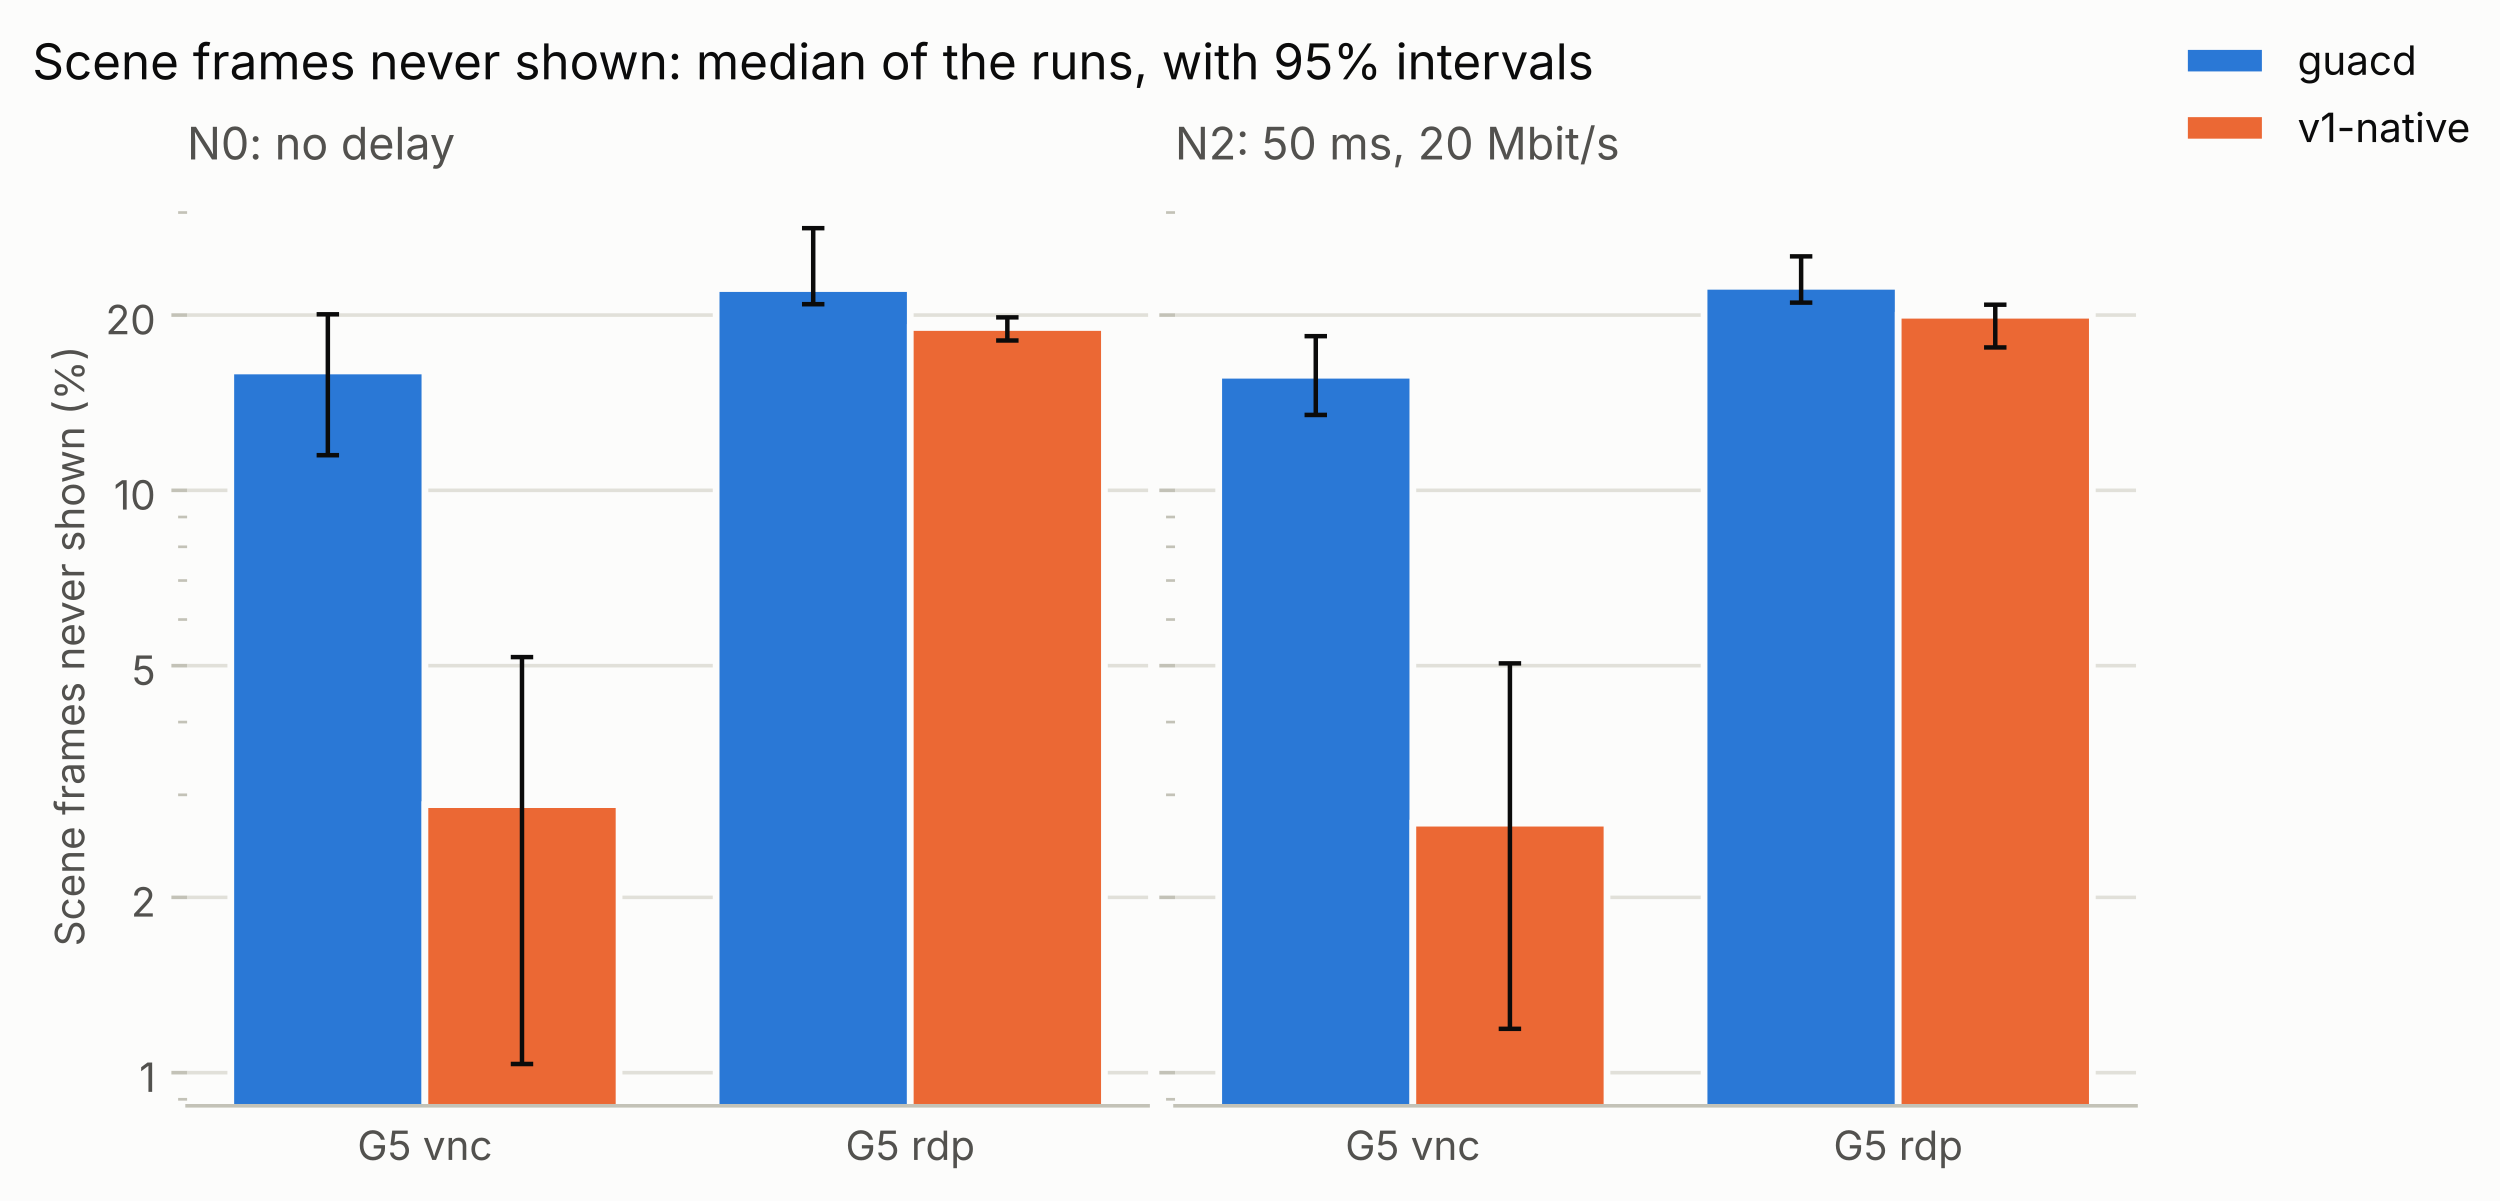
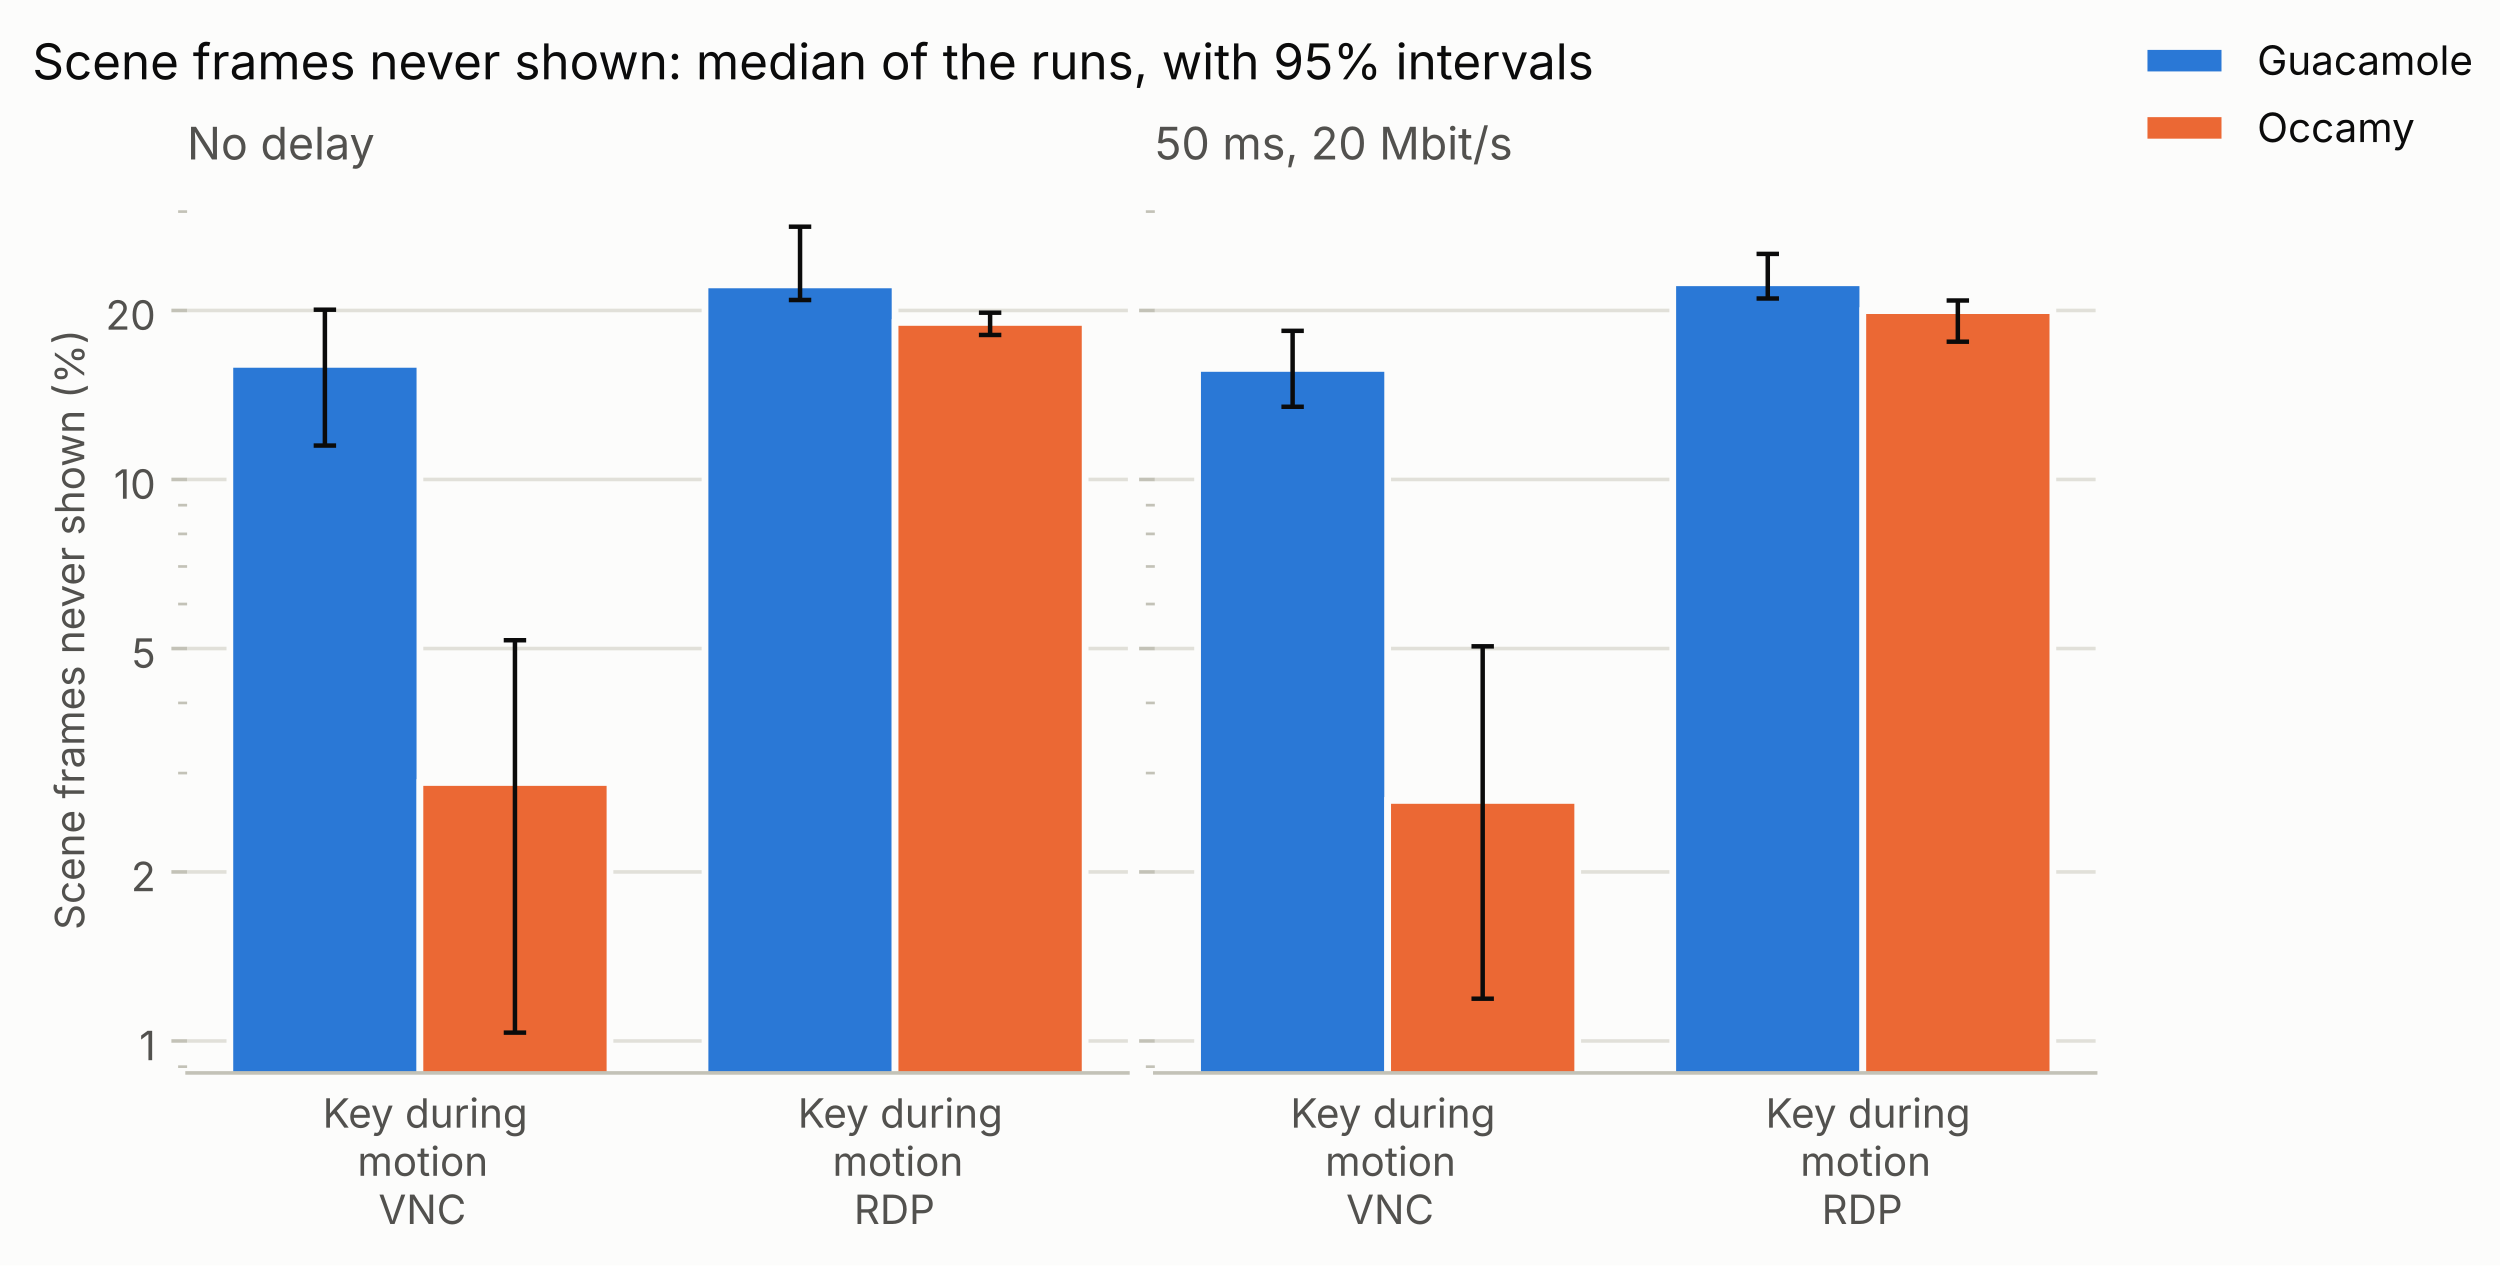
- <svg xmlns="http://www.w3.org/2000/svg" xmlns:xlink="http://www.w3.org/1999/xlink" width="557.1pt" height="267.6pt" viewBox="0 0 557.1 267.6" version="1.1">
+ <svg xmlns="http://www.w3.org/2000/svg" xmlns:xlink="http://www.w3.org/1999/xlink" width="557.1pt" height="282pt" viewBox="0 0 557.1 282" version="1.1">
  <defs>
    <style type="text/css">*{stroke-linejoin: round; stroke-linecap: butt}</style>
  </defs>
  <g id="figure_1">
    <g id="patch_1">
-       <path d="M 0 267.6  L 557.1 267.6  L 557.1 0  L 0 0  z " style="fill: #fcfcfb" />
+       <path d="M 0 282  L 557.1 282  L 557.1 0  L 0 0  z " style="fill: #fcfcfb" />
    </g>
    <g id="axes_1">
      <g id="patch_2">
-         <path d="M 41.692 246.415  L 255.841 246.415  L 255.841 41.535  L 41.692 41.535  z " style="fill: #fcfcfb" />
+         <path d="M 41.692 239.089  L 251.341 239.089  L 251.341 41.535  L 41.692 41.535  z " style="fill: #fcfcfb" />
      </g>
      <g id="matplotlib.axis_1">
        <g id="xtick_1">
          <g id="line2d_1" />
          <g id="text_1">
-             <text style="font-size: 9px; font-family: 'Inter', 'Helvetica Neue', 'Arial', 'DejaVu Sans', sans-serif; text-anchor: middle; fill: #52514e" x="94.689" y="258.483" transform="rotate(-0 94.68864 258.4825)">G5 vnc</text>
+             <text style="font-size: 9px; font-family: 'Inter', 'Helvetica Neue', 'Arial', 'DejaVu Sans', sans-serif; fill: #52514e" transform="translate(71.90311 251.2825)">Key during</text>
+             <text style="font-size: 9px; font-family: 'Inter', 'Helvetica Neue', 'Arial', 'DejaVu Sans', sans-serif; fill: #52514e" transform="translate(79.65154 262.0195)">motion</text>
+             <text style="font-size: 9px; font-family: 'Inter', 'Helvetica Neue', 'Arial', 'DejaVu Sans', sans-serif; fill: #52514e" transform="translate(84.32732 272.7565)">VNC</text>
          </g>
        </g>
        <g id="xtick_2">
          <g id="line2d_2" />
          <g id="text_2">
-             <text style="font-size: 9px; font-family: 'Inter', 'Helvetica Neue', 'Arial', 'DejaVu Sans', sans-serif; text-anchor: middle; fill: #52514e" x="202.845" y="258.483" transform="rotate(-0 202.8448 258.4825)">G5 rdp</text>
+             <text style="font-size: 9px; font-family: 'Inter', 'Helvetica Neue', 'Arial', 'DejaVu Sans', sans-serif; fill: #52514e" transform="translate(177.7862 251.2825)">Key during</text>
+             <text style="font-size: 9px; font-family: 'Inter', 'Helvetica Neue', 'Arial', 'DejaVu Sans', sans-serif; fill: #52514e" transform="translate(185.5346 262.0195)">motion</text>
+             <text style="font-size: 9px; font-family: 'Inter', 'Helvetica Neue', 'Arial', 'DejaVu Sans', sans-serif; fill: #52514e" transform="translate(190.2913 272.7565)">RDP</text>
          </g>
        </g>
      </g>
      <g id="matplotlib.axis_2">
        <g id="ytick_1">
          <g id="line2d_3">
-             <path d="M 41.692 239.031  L 255.841 239.031  " clip-path="url(#p69023e22ef)" style="fill: none; stroke: #e1e0d9; stroke-width: 0.8; stroke-linecap: square" />
+             <path d="M 41.692 231.969  L 251.341 231.969  " clip-path="url(#pd0ae219b93)" style="fill: none; stroke: #e1e0d9; stroke-width: 0.8; stroke-linecap: square" />
          </g>
          <g id="line2d_4">
            <defs>
              <path id="m2011673c38" d="M 0 0  L -3.5 0  " style="stroke: #c3c2b7; stroke-width: 0.8" />
            </defs>
            <g>
-               <use xlink:href="#m2011673c38" x="41.692" y="239.031" style="fill: #c3c2b7; stroke: #c3c2b7; stroke-width: 0.8" />
+               <use xlink:href="#m2011673c38" x="41.692" y="231.969" style="fill: #c3c2b7; stroke: #c3c2b7; stroke-width: 0.8" />
            </g>
          </g>
          <g id="text_3">
-             <text style="font-size: 9px; font-family: 'Inter', 'Helvetica Neue', 'Arial', 'DejaVu Sans', sans-serif; text-anchor: end; fill: #52514e" x="34.692" y="243.315" transform="rotate(-0 34.69212 243.3152)">1</text>
+             <text style="font-size: 9px; font-family: 'Inter', 'Helvetica Neue', 'Arial', 'DejaVu Sans', sans-serif; text-anchor: end; fill: #52514e" x="34.692" y="236.253" transform="rotate(-0 34.69212 236.2532)">1</text>
          </g>
        </g>
        <g id="ytick_2">
          <g id="line2d_5">
-             <path d="M 41.692 199.969  L 255.841 199.969  " clip-path="url(#p69023e22ef)" style="fill: none; stroke: #e1e0d9; stroke-width: 0.8; stroke-linecap: square" />
+             <path d="M 41.692 194.304  L 251.341 194.304  " clip-path="url(#pd0ae219b93)" style="fill: none; stroke: #e1e0d9; stroke-width: 0.8; stroke-linecap: square" />
          </g>
          <g id="line2d_6">
            <g>
-               <use xlink:href="#m2011673c38" x="41.692" y="199.969" style="fill: #c3c2b7; stroke: #c3c2b7; stroke-width: 0.8" />
+               <use xlink:href="#m2011673c38" x="41.692" y="194.304" style="fill: #c3c2b7; stroke: #c3c2b7; stroke-width: 0.8" />
            </g>
          </g>
          <g id="text_4">
-             <text style="font-size: 9px; font-family: 'Inter', 'Helvetica Neue', 'Arial', 'DejaVu Sans', sans-serif; text-anchor: end; fill: #52514e" x="34.692" y="204.253" transform="rotate(-0 34.69212 204.2533)">2</text>
+             <text style="font-size: 9px; font-family: 'Inter', 'Helvetica Neue', 'Arial', 'DejaVu Sans', sans-serif; text-anchor: end; fill: #52514e" x="34.692" y="198.588" transform="rotate(-0 34.69212 198.588)">2</text>
          </g>
        </g>
        <g id="ytick_3">
          <g id="line2d_7">
-             <path d="M 41.692 148.332  L 255.841 148.332  " clip-path="url(#p69023e22ef)" style="fill: none; stroke: #e1e0d9; stroke-width: 0.8; stroke-linecap: square" />
+             <path d="M 41.692 144.513  L 251.341 144.513  " clip-path="url(#pd0ae219b93)" style="fill: none; stroke: #e1e0d9; stroke-width: 0.8; stroke-linecap: square" />
          </g>
          <g id="line2d_8">
            <g>
-               <use xlink:href="#m2011673c38" x="41.692" y="148.332" style="fill: #c3c2b7; stroke: #c3c2b7; stroke-width: 0.8" />
+               <use xlink:href="#m2011673c38" x="41.692" y="144.513" style="fill: #c3c2b7; stroke: #c3c2b7; stroke-width: 0.8" />
            </g>
          </g>
          <g id="text_5">
-             <text style="font-size: 9px; font-family: 'Inter', 'Helvetica Neue', 'Arial', 'DejaVu Sans', sans-serif; text-anchor: end; fill: #52514e" x="34.692" y="152.616" transform="rotate(-0 34.69212 152.6162)">5</text>
+             <text style="font-size: 9px; font-family: 'Inter', 'Helvetica Neue', 'Arial', 'DejaVu Sans', sans-serif; text-anchor: end; fill: #52514e" x="34.692" y="148.797" transform="rotate(-0 34.69212 148.7974)">5</text>
          </g>
        </g>
        <g id="ytick_4">
          <g id="line2d_9">
-             <path d="M 41.692 109.27  L 255.841 109.27  " clip-path="url(#p69023e22ef)" style="fill: none; stroke: #e1e0d9; stroke-width: 0.8; stroke-linecap: square" />
+             <path d="M 41.692 106.848  L 251.341 106.848  " clip-path="url(#pd0ae219b93)" style="fill: none; stroke: #e1e0d9; stroke-width: 0.8; stroke-linecap: square" />
          </g>
          <g id="line2d_10">
            <g>
-               <use xlink:href="#m2011673c38" x="41.692" y="109.27" style="fill: #c3c2b7; stroke: #c3c2b7; stroke-width: 0.8" />
+               <use xlink:href="#m2011673c38" x="41.692" y="106.848" style="fill: #c3c2b7; stroke: #c3c2b7; stroke-width: 0.8" />
            </g>
          </g>
          <g id="text_6">
-             <text style="font-size: 9px; font-family: 'Inter', 'Helvetica Neue', 'Arial', 'DejaVu Sans', sans-serif; text-anchor: end; fill: #52514e" x="34.692" y="113.554" transform="rotate(-0 34.69212 113.5542)">10</text>
+             <text style="font-size: 9px; font-family: 'Inter', 'Helvetica Neue', 'Arial', 'DejaVu Sans', sans-serif; text-anchor: end; fill: #52514e" x="34.692" y="111.132" transform="rotate(-0 34.69212 111.1322)">10</text>
          </g>
        </g>
        <g id="ytick_5">
          <g id="line2d_11">
-             <path d="M 41.692 70.208  L 255.841 70.208  " clip-path="url(#p69023e22ef)" style="fill: none; stroke: #e1e0d9; stroke-width: 0.8; stroke-linecap: square" />
+             <path d="M 41.692 69.183  L 251.341 69.183  " clip-path="url(#pd0ae219b93)" style="fill: none; stroke: #e1e0d9; stroke-width: 0.8; stroke-linecap: square" />
          </g>
          <g id="line2d_12">
            <g>
-               <use xlink:href="#m2011673c38" x="41.692" y="70.208" style="fill: #c3c2b7; stroke: #c3c2b7; stroke-width: 0.8" />
+               <use xlink:href="#m2011673c38" x="41.692" y="69.183" style="fill: #c3c2b7; stroke: #c3c2b7; stroke-width: 0.8" />
            </g>
          </g>
          <g id="text_7">
-             <text style="font-size: 9px; font-family: 'Inter', 'Helvetica Neue', 'Arial', 'DejaVu Sans', sans-serif; text-anchor: end; fill: #52514e" x="34.692" y="74.492" transform="rotate(-0 34.69212 74.49231)">20</text>
+             <text style="font-size: 9px; font-family: 'Inter', 'Helvetica Neue', 'Arial', 'DejaVu Sans', sans-serif; text-anchor: end; fill: #52514e" x="34.692" y="73.467" transform="rotate(-0 34.69212 73.46704)">20</text>
          </g>
        </g>
        <g id="ytick_6">
          <g id="line2d_13">
            <defs>
              <path id="m60758c2156" d="M 0 0  L -2 0  " style="stroke: #c3c2b7; stroke-width: 0.6" />
            </defs>
            <g>
-               <use xlink:href="#m60758c2156" x="41.692" y="244.969" style="fill: #c3c2b7; stroke: #c3c2b7; stroke-width: 0.6" />
+               <use xlink:href="#m60758c2156" x="41.692" y="237.694" style="fill: #c3c2b7; stroke: #c3c2b7; stroke-width: 0.6" />
            </g>
          </g>
        </g>
        <g id="ytick_7">
          <g id="line2d_14">
            <g>
-               <use xlink:href="#m60758c2156" x="41.692" y="177.119" style="fill: #c3c2b7; stroke: #c3c2b7; stroke-width: 0.6" />
+               <use xlink:href="#m60758c2156" x="41.692" y="172.271" style="fill: #c3c2b7; stroke: #c3c2b7; stroke-width: 0.6" />
            </g>
          </g>
        </g>
        <g id="ytick_8">
          <g id="line2d_15">
            <g>
-               <use xlink:href="#m60758c2156" x="41.692" y="160.907" style="fill: #c3c2b7; stroke: #c3c2b7; stroke-width: 0.6" />
+               <use xlink:href="#m60758c2156" x="41.692" y="156.639" style="fill: #c3c2b7; stroke: #c3c2b7; stroke-width: 0.6" />
            </g>
          </g>
        </g>
        <g id="ytick_9">
          <g id="line2d_16">
            <g>
-               <use xlink:href="#m60758c2156" x="41.692" y="138.058" style="fill: #c3c2b7; stroke: #c3c2b7; stroke-width: 0.6" />
+               <use xlink:href="#m60758c2156" x="41.692" y="134.606" style="fill: #c3c2b7; stroke: #c3c2b7; stroke-width: 0.6" />
            </g>
          </g>
        </g>
        <g id="ytick_10">
          <g id="line2d_17">
            <g>
-               <use xlink:href="#m60758c2156" x="41.692" y="129.37" style="fill: #c3c2b7; stroke: #c3c2b7; stroke-width: 0.6" />
+               <use xlink:href="#m60758c2156" x="41.692" y="126.23" style="fill: #c3c2b7; stroke: #c3c2b7; stroke-width: 0.6" />
            </g>
          </g>
        </g>
        <g id="ytick_11">
          <g id="line2d_18">
            <g>
-               <use xlink:href="#m60758c2156" x="41.692" y="121.845" style="fill: #c3c2b7; stroke: #c3c2b7; stroke-width: 0.6" />
+               <use xlink:href="#m60758c2156" x="41.692" y="118.974" style="fill: #c3c2b7; stroke: #c3c2b7; stroke-width: 0.6" />
            </g>
          </g>
        </g>
        <g id="ytick_12">
          <g id="line2d_19">
            <g>
-               <use xlink:href="#m60758c2156" x="41.692" y="115.208" style="fill: #c3c2b7; stroke: #c3c2b7; stroke-width: 0.6" />
+               <use xlink:href="#m60758c2156" x="41.692" y="112.573" style="fill: #c3c2b7; stroke: #c3c2b7; stroke-width: 0.6" />
            </g>
          </g>
        </g>
        <g id="ytick_13">
          <g id="line2d_20">
            <g>
-               <use xlink:href="#m60758c2156" x="41.692" y="47.359" style="fill: #c3c2b7; stroke: #c3c2b7; stroke-width: 0.6" />
+               <use xlink:href="#m60758c2156" x="41.692" y="47.15" style="fill: #c3c2b7; stroke: #c3c2b7; stroke-width: 0.6" />
            </g>
          </g>
        </g>
        <g id="text_8">
-           <text style="font-size: 9px; font-family: 'Inter', 'Helvetica Neue', 'Arial', 'DejaVu Sans', sans-serif; text-anchor: middle; fill: #52514e" x="18.768" y="143.975" transform="rotate(-90 18.76824 143.975)">Scene frames never shown (%)</text>
+           <text style="font-size: 9px; font-family: 'Inter', 'Helvetica Neue', 'Arial', 'DejaVu Sans', sans-serif; text-anchor: middle; fill: #52514e" x="18.768" y="140.312" transform="rotate(-90 18.76824 140.312)">Scene frames never shown (%)</text>
        </g>
      </g>
      <g id="patch_3">
-         <path d="M 51.426 129999.974  L 94.689 129999.974  L 94.689 82.664  L 51.426 82.664  z " clip-path="url(#p69023e22ef)" style="fill: #2a78d6; stroke: #fcfcfb; stroke-width: 1.5; stroke-linejoin: miter" />
+         <path d="M 51.222 125352.961  L 93.575 125352.961  L 93.575 81.194  L 51.222 81.194  z " clip-path="url(#pd0ae219b93)" style="fill: #2a78d6; stroke: #fcfcfb; stroke-width: 1.5; stroke-linejoin: miter" />
      </g>
      <g id="patch_4">
-         <path d="M 159.582 129999.974  L 202.845 129999.974  L 202.845 64.298  L 159.582 64.298  z " clip-path="url(#p69023e22ef)" style="fill: #2a78d6; stroke: #fcfcfb; stroke-width: 1.5; stroke-linejoin: miter" />
+         <path d="M 157.105 125352.961  L 199.458 125352.961  L 199.458 63.484  L 157.105 63.484  z " clip-path="url(#pd0ae219b93)" style="fill: #2a78d6; stroke: #fcfcfb; stroke-width: 1.5; stroke-linejoin: miter" />
      </g>
      <g id="patch_5">
-         <path d="M 94.689 129999.974  L 137.951 129999.974  L 137.951 179.303  L 94.689 179.303  z " clip-path="url(#p69023e22ef)" style="fill: #eb6834; stroke: #fcfcfb; stroke-width: 1.5; stroke-linejoin: miter" />
+         <path d="M 93.575 125352.961  L 135.928 125352.961  L 135.928 174.377  L 93.575 174.377  z " clip-path="url(#pd0ae219b93)" style="fill: #eb6834; stroke: #fcfcfb; stroke-width: 1.5; stroke-linejoin: miter" />
      </g>
      <g id="patch_6">
-         <path d="M 202.845 129999.974  L 246.107 129999.974  L 246.107 72.982  L 202.845 72.982  z " clip-path="url(#p69023e22ef)" style="fill: #eb6834; stroke: #fcfcfb; stroke-width: 1.5; stroke-linejoin: miter" />
+         <path d="M 199.458 125352.961  L 241.811 125352.961  L 241.811 71.858  L 199.458 71.858  z " clip-path="url(#pd0ae219b93)" style="fill: #eb6834; stroke: #fcfcfb; stroke-width: 1.5; stroke-linejoin: miter" />
      </g>
      <g id="LineCollection_1">
-         <path d="M 73.057 101.435  L 73.057 70.034  " clip-path="url(#p69023e22ef)" style="fill: none; stroke: #0b0b0b" />
-         <path d="M 181.214 67.789  L 181.214 50.848  " clip-path="url(#p69023e22ef)" style="fill: none; stroke: #0b0b0b" />
+         <path d="M 72.398 99.293  L 72.398 69.015  " clip-path="url(#pd0ae219b93)" style="fill: none; stroke: #0b0b0b" />
+         <path d="M 178.281 66.85  L 178.281 50.515  " clip-path="url(#pd0ae219b93)" style="fill: none; stroke: #0b0b0b" />
      </g>
      <g id="line2d_21">
        <defs>
          <path id="m26b98d7af4" d="M 2.5 0  L -2.5 -0  " style="stroke: #0b0b0b" />
        </defs>
-         <g clip-path="url(#p69023e22ef)">
-           <use xlink:href="#m26b98d7af4" x="73.057" y="101.435" style="fill: #1f77b4; stroke: #0b0b0b" />
-           <use xlink:href="#m26b98d7af4" x="181.214" y="67.789" style="fill: #1f77b4; stroke: #0b0b0b" />
+         <g clip-path="url(#pd0ae219b93)">
+           <use xlink:href="#m26b98d7af4" x="72.398" y="99.293" style="fill: #1f77b4; stroke: #0b0b0b" />
+           <use xlink:href="#m26b98d7af4" x="178.281" y="66.85" style="fill: #1f77b4; stroke: #0b0b0b" />
        </g>
      </g>
      <g id="line2d_22">
-         <g clip-path="url(#p69023e22ef)">
-           <use xlink:href="#m26b98d7af4" x="73.057" y="70.034" style="fill: #1f77b4; stroke: #0b0b0b" />
-           <use xlink:href="#m26b98d7af4" x="181.214" y="50.848" style="fill: #1f77b4; stroke: #0b0b0b" />
+         <g clip-path="url(#pd0ae219b93)">
+           <use xlink:href="#m26b98d7af4" x="72.398" y="69.015" style="fill: #1f77b4; stroke: #0b0b0b" />
+           <use xlink:href="#m26b98d7af4" x="178.281" y="50.515" style="fill: #1f77b4; stroke: #0b0b0b" />
        </g>
      </g>
      <g id="LineCollection_2">
-         <path d="M 116.32 237.102  L 116.32 146.425  " clip-path="url(#p69023e22ef)" style="fill: none; stroke: #0b0b0b" />
-         <path d="M 224.476 75.876  L 224.476 70.725  " clip-path="url(#p69023e22ef)" style="fill: none; stroke: #0b0b0b" />
+         <path d="M 114.751 230.109  L 114.751 142.674  " clip-path="url(#pd0ae219b93)" style="fill: none; stroke: #0b0b0b" />
+         <path d="M 220.635 74.648  L 220.635 69.682  " clip-path="url(#pd0ae219b93)" style="fill: none; stroke: #0b0b0b" />
      </g>
      <g id="line2d_23">
-         <g clip-path="url(#p69023e22ef)">
-           <use xlink:href="#m26b98d7af4" x="116.32" y="237.102" style="fill: #1f77b4; stroke: #0b0b0b" />
-           <use xlink:href="#m26b98d7af4" x="224.476" y="75.876" style="fill: #1f77b4; stroke: #0b0b0b" />
+         <g clip-path="url(#pd0ae219b93)">
+           <use xlink:href="#m26b98d7af4" x="114.751" y="230.109" style="fill: #1f77b4; stroke: #0b0b0b" />
+           <use xlink:href="#m26b98d7af4" x="220.635" y="74.648" style="fill: #1f77b4; stroke: #0b0b0b" />
        </g>
      </g>
      <g id="line2d_24">
-         <g clip-path="url(#p69023e22ef)">
-           <use xlink:href="#m26b98d7af4" x="116.32" y="146.425" style="fill: #1f77b4; stroke: #0b0b0b" />
-           <use xlink:href="#m26b98d7af4" x="224.476" y="70.725" style="fill: #1f77b4; stroke: #0b0b0b" />
+         <g clip-path="url(#pd0ae219b93)">
+           <use xlink:href="#m26b98d7af4" x="114.751" y="142.674" style="fill: #1f77b4; stroke: #0b0b0b" />
+           <use xlink:href="#m26b98d7af4" x="220.635" y="69.682" style="fill: #1f77b4; stroke: #0b0b0b" />
        </g>
      </g>
      <g id="patch_7">
-         <path d="M 41.692 246.415  L 255.841 246.415  " style="fill: none; stroke: #c3c2b7; stroke-width: 0.8; stroke-linejoin: miter; stroke-linecap: square" />
+         <path d="M 41.692 239.089  L 251.341 239.089  " style="fill: none; stroke: #c3c2b7; stroke-width: 0.8; stroke-linejoin: miter; stroke-linecap: square" />
      </g>
      <g id="text_9">
-         <text style="font-size: 10px; font-family: 'Inter', 'Helvetica Neue', 'Arial', 'DejaVu Sans', sans-serif; text-anchor: start; fill: #52514e" x="41.692" y="35.535" transform="rotate(-0 41.69212 35.53548)">N0: no delay</text>
+         <text style="font-size: 10px; font-family: 'Inter', 'Helvetica Neue', 'Arial', 'DejaVu Sans', sans-serif; text-anchor: start; fill: #52514e" x="41.692" y="35.535" transform="rotate(-0 41.69212 35.53548)">No delay</text>
      </g>
    </g>
    <g id="axes_2">
      <g id="patch_8">
-         <path d="M 261.842 246.415  L 475.991 246.415  L 475.991 41.535  L 261.842 41.535  z " style="fill: #fcfcfb" />
+         <path d="M 257.341 239.089  L 466.99 239.089  L 466.99 41.535  L 257.341 41.535  z " style="fill: #fcfcfb" />
      </g>
      <g id="matplotlib.axis_3">
        <g id="xtick_3">
          <g id="line2d_25" />
          <g id="text_10">
-             <text style="font-size: 9px; font-family: 'Inter', 'Helvetica Neue', 'Arial', 'DejaVu Sans', sans-serif; text-anchor: middle; fill: #52514e" x="314.838" y="258.483" transform="rotate(-0 314.8383 258.4825)">G5 vnc</text>
+             <text style="font-size: 9px; font-family: 'Inter', 'Helvetica Neue', 'Arial', 'DejaVu Sans', sans-serif; fill: #52514e" transform="translate(287.5521 251.2825)">Key during</text>
+             <text style="font-size: 9px; font-family: 'Inter', 'Helvetica Neue', 'Arial', 'DejaVu Sans', sans-serif; fill: #52514e" transform="translate(295.3005 262.0195)">motion</text>
+             <text style="font-size: 9px; font-family: 'Inter', 'Helvetica Neue', 'Arial', 'DejaVu Sans', sans-serif; fill: #52514e" transform="translate(299.9763 272.7565)">VNC</text>
          </g>
        </g>
        <g id="xtick_4">
          <g id="line2d_26" />
          <g id="text_11">
-             <text style="font-size: 9px; font-family: 'Inter', 'Helvetica Neue', 'Arial', 'DejaVu Sans', sans-serif; text-anchor: middle; fill: #52514e" x="422.994" y="258.483" transform="rotate(-0 422.9945 258.4825)">G5 rdp</text>
+             <text style="font-size: 9px; font-family: 'Inter', 'Helvetica Neue', 'Arial', 'DejaVu Sans', sans-serif; fill: #52514e" transform="translate(393.4352 251.2825)">Key during</text>
+             <text style="font-size: 9px; font-family: 'Inter', 'Helvetica Neue', 'Arial', 'DejaVu Sans', sans-serif; fill: #52514e" transform="translate(401.1836 262.0195)">motion</text>
+             <text style="font-size: 9px; font-family: 'Inter', 'Helvetica Neue', 'Arial', 'DejaVu Sans', sans-serif; fill: #52514e" transform="translate(405.9402 272.7565)">RDP</text>
          </g>
        </g>
      </g>
      <g id="matplotlib.axis_4">
        <g id="ytick_14">
          <g id="line2d_27">
-             <path d="M 261.842 239.031  L 475.991 239.031  " clip-path="url(#p45584119ee)" style="fill: none; stroke: #e1e0d9; stroke-width: 0.8; stroke-linecap: square" />
+             <path d="M 257.341 231.969  L 466.99 231.969  " clip-path="url(#p42581e0927)" style="fill: none; stroke: #e1e0d9; stroke-width: 0.8; stroke-linecap: square" />
          </g>
          <g id="line2d_28">
            <g>
-               <use xlink:href="#m2011673c38" x="261.842" y="239.031" style="fill: #c3c2b7; stroke: #c3c2b7; stroke-width: 0.8" />
+               <use xlink:href="#m2011673c38" x="257.341" y="231.969" style="fill: #c3c2b7; stroke: #c3c2b7; stroke-width: 0.8" />
            </g>
          </g>
        </g>
        <g id="ytick_15">
          <g id="line2d_29">
-             <path d="M 261.842 199.969  L 475.991 199.969  " clip-path="url(#p45584119ee)" style="fill: none; stroke: #e1e0d9; stroke-width: 0.8; stroke-linecap: square" />
+             <path d="M 257.341 194.304  L 466.99 194.304  " clip-path="url(#p42581e0927)" style="fill: none; stroke: #e1e0d9; stroke-width: 0.8; stroke-linecap: square" />
          </g>
          <g id="line2d_30">
            <g>
-               <use xlink:href="#m2011673c38" x="261.842" y="199.969" style="fill: #c3c2b7; stroke: #c3c2b7; stroke-width: 0.8" />
+               <use xlink:href="#m2011673c38" x="257.341" y="194.304" style="fill: #c3c2b7; stroke: #c3c2b7; stroke-width: 0.8" />
            </g>
          </g>
        </g>
        <g id="ytick_16">
          <g id="line2d_31">
-             <path d="M 261.842 148.332  L 475.991 148.332  " clip-path="url(#p45584119ee)" style="fill: none; stroke: #e1e0d9; stroke-width: 0.8; stroke-linecap: square" />
+             <path d="M 257.341 144.513  L 466.99 144.513  " clip-path="url(#p42581e0927)" style="fill: none; stroke: #e1e0d9; stroke-width: 0.8; stroke-linecap: square" />
          </g>
          <g id="line2d_32">
            <g>
-               <use xlink:href="#m2011673c38" x="261.842" y="148.332" style="fill: #c3c2b7; stroke: #c3c2b7; stroke-width: 0.8" />
+               <use xlink:href="#m2011673c38" x="257.341" y="144.513" style="fill: #c3c2b7; stroke: #c3c2b7; stroke-width: 0.8" />
            </g>
          </g>
        </g>
        <g id="ytick_17">
          <g id="line2d_33">
-             <path d="M 261.842 109.27  L 475.991 109.27  " clip-path="url(#p45584119ee)" style="fill: none; stroke: #e1e0d9; stroke-width: 0.8; stroke-linecap: square" />
+             <path d="M 257.341 106.848  L 466.99 106.848  " clip-path="url(#p42581e0927)" style="fill: none; stroke: #e1e0d9; stroke-width: 0.8; stroke-linecap: square" />
          </g>
          <g id="line2d_34">
            <g>
-               <use xlink:href="#m2011673c38" x="261.842" y="109.27" style="fill: #c3c2b7; stroke: #c3c2b7; stroke-width: 0.8" />
+               <use xlink:href="#m2011673c38" x="257.341" y="106.848" style="fill: #c3c2b7; stroke: #c3c2b7; stroke-width: 0.8" />
            </g>
          </g>
        </g>
        <g id="ytick_18">
          <g id="line2d_35">
-             <path d="M 261.842 70.208  L 475.991 70.208  " clip-path="url(#p45584119ee)" style="fill: none; stroke: #e1e0d9; stroke-width: 0.8; stroke-linecap: square" />
+             <path d="M 257.341 69.183  L 466.99 69.183  " clip-path="url(#p42581e0927)" style="fill: none; stroke: #e1e0d9; stroke-width: 0.8; stroke-linecap: square" />
          </g>
          <g id="line2d_36">
            <g>
-               <use xlink:href="#m2011673c38" x="261.842" y="70.208" style="fill: #c3c2b7; stroke: #c3c2b7; stroke-width: 0.8" />
+               <use xlink:href="#m2011673c38" x="257.341" y="69.183" style="fill: #c3c2b7; stroke: #c3c2b7; stroke-width: 0.8" />
            </g>
          </g>
        </g>
        <g id="ytick_19">
          <g id="line2d_37">
            <g>
-               <use xlink:href="#m60758c2156" x="261.842" y="244.969" style="fill: #c3c2b7; stroke: #c3c2b7; stroke-width: 0.6" />
+               <use xlink:href="#m60758c2156" x="257.341" y="237.694" style="fill: #c3c2b7; stroke: #c3c2b7; stroke-width: 0.6" />
            </g>
          </g>
        </g>
        <g id="ytick_20">
          <g id="line2d_38">
            <g>
-               <use xlink:href="#m60758c2156" x="261.842" y="177.119" style="fill: #c3c2b7; stroke: #c3c2b7; stroke-width: 0.6" />
+               <use xlink:href="#m60758c2156" x="257.341" y="172.271" style="fill: #c3c2b7; stroke: #c3c2b7; stroke-width: 0.6" />
            </g>
          </g>
        </g>
        <g id="ytick_21">
          <g id="line2d_39">
            <g>
-               <use xlink:href="#m60758c2156" x="261.842" y="160.907" style="fill: #c3c2b7; stroke: #c3c2b7; stroke-width: 0.6" />
+               <use xlink:href="#m60758c2156" x="257.341" y="156.639" style="fill: #c3c2b7; stroke: #c3c2b7; stroke-width: 0.6" />
            </g>
          </g>
        </g>
        <g id="ytick_22">
          <g id="line2d_40">
            <g>
-               <use xlink:href="#m60758c2156" x="261.842" y="138.058" style="fill: #c3c2b7; stroke: #c3c2b7; stroke-width: 0.6" />
+               <use xlink:href="#m60758c2156" x="257.341" y="134.606" style="fill: #c3c2b7; stroke: #c3c2b7; stroke-width: 0.6" />
            </g>
          </g>
        </g>
        <g id="ytick_23">
          <g id="line2d_41">
            <g>
-               <use xlink:href="#m60758c2156" x="261.842" y="129.37" style="fill: #c3c2b7; stroke: #c3c2b7; stroke-width: 0.6" />
+               <use xlink:href="#m60758c2156" x="257.341" y="126.23" style="fill: #c3c2b7; stroke: #c3c2b7; stroke-width: 0.6" />
            </g>
          </g>
        </g>
        <g id="ytick_24">
          <g id="line2d_42">
            <g>
-               <use xlink:href="#m60758c2156" x="261.842" y="121.845" style="fill: #c3c2b7; stroke: #c3c2b7; stroke-width: 0.6" />
+               <use xlink:href="#m60758c2156" x="257.341" y="118.974" style="fill: #c3c2b7; stroke: #c3c2b7; stroke-width: 0.6" />
            </g>
          </g>
        </g>
        <g id="ytick_25">
          <g id="line2d_43">
            <g>
-               <use xlink:href="#m60758c2156" x="261.842" y="115.208" style="fill: #c3c2b7; stroke: #c3c2b7; stroke-width: 0.6" />
+               <use xlink:href="#m60758c2156" x="257.341" y="112.573" style="fill: #c3c2b7; stroke: #c3c2b7; stroke-width: 0.6" />
            </g>
          </g>
        </g>
        <g id="ytick_26">
          <g id="line2d_44">
            <g>
-               <use xlink:href="#m60758c2156" x="261.842" y="47.359" style="fill: #c3c2b7; stroke: #c3c2b7; stroke-width: 0.6" />
+               <use xlink:href="#m60758c2156" x="257.341" y="47.15" style="fill: #c3c2b7; stroke: #c3c2b7; stroke-width: 0.6" />
            </g>
          </g>
        </g>
      </g>
      <g id="patch_9">
-         <path d="M 271.576 129999.974  L 314.838 129999.974  L 314.838 83.612  L 271.576 83.612  z " clip-path="url(#p45584119ee)" style="fill: #2a78d6; stroke: #fcfcfb; stroke-width: 1.5; stroke-linejoin: miter" />
+         <path d="M 266.871 125352.961  L 309.224 125352.961  L 309.224 82.107  L 266.871 82.107  z " clip-path="url(#p42581e0927)" style="fill: #2a78d6; stroke: #fcfcfb; stroke-width: 1.5; stroke-linejoin: miter" />
      </g>
      <g id="patch_10">
-         <path d="M 379.732 129999.974  L 422.994 129999.974  L 422.994 63.805  L 379.732 63.805  z " clip-path="url(#p45584119ee)" style="fill: #2a78d6; stroke: #fcfcfb; stroke-width: 1.5; stroke-linejoin: miter" />
+         <path d="M 372.754 125352.961  L 415.107 125352.961  L 415.107 63.009  L 372.754 63.009  z " clip-path="url(#p42581e0927)" style="fill: #2a78d6; stroke: #fcfcfb; stroke-width: 1.5; stroke-linejoin: miter" />
      </g>
      <g id="patch_11">
-         <path d="M 314.838 129999.974  L 358.101 129999.974  L 358.101 183.437  L 314.838 183.437  z " clip-path="url(#p45584119ee)" style="fill: #eb6834; stroke: #fcfcfb; stroke-width: 1.5; stroke-linejoin: miter" />
+         <path d="M 309.224 125352.961  L 351.577 125352.961  L 351.577 178.363  L 309.224 178.363  z " clip-path="url(#p42581e0927)" style="fill: #eb6834; stroke: #fcfcfb; stroke-width: 1.5; stroke-linejoin: miter" />
      </g>
      <g id="patch_12">
-         <path d="M 422.994 129999.974  L 466.257 129999.974  L 466.257 70.245  L 422.994 70.245  z " clip-path="url(#p45584119ee)" style="fill: #eb6834; stroke: #fcfcfb; stroke-width: 1.5; stroke-linejoin: miter" />
+         <path d="M 415.107 125352.961  L 457.46 125352.961  L 457.46 69.219  L 415.107 69.219  z " clip-path="url(#p42581e0927)" style="fill: #eb6834; stroke: #fcfcfb; stroke-width: 1.5; stroke-linejoin: miter" />
      </g>
      <g id="LineCollection_3">
-         <path d="M 293.207 92.464  L 293.207 74.916  " clip-path="url(#p45584119ee)" style="fill: none; stroke: #0b0b0b" />
-         <path d="M 401.363 67.44  L 401.363 57.132  " clip-path="url(#p45584119ee)" style="fill: none; stroke: #0b0b0b" />
+         <path d="M 288.047 90.643  L 288.047 73.722  " clip-path="url(#p42581e0927)" style="fill: none; stroke: #0b0b0b" />
+         <path d="M 393.93 66.514  L 393.93 56.574  " clip-path="url(#p42581e0927)" style="fill: none; stroke: #0b0b0b" />
      </g>
      <g id="line2d_45">
-         <g clip-path="url(#p45584119ee)">
-           <use xlink:href="#m26b98d7af4" x="293.207" y="92.464" style="fill: #1f77b4; stroke: #0b0b0b" />
-           <use xlink:href="#m26b98d7af4" x="401.363" y="67.44" style="fill: #1f77b4; stroke: #0b0b0b" />
+         <g clip-path="url(#p42581e0927)">
+           <use xlink:href="#m26b98d7af4" x="288.047" y="90.643" style="fill: #1f77b4; stroke: #0b0b0b" />
+           <use xlink:href="#m26b98d7af4" x="393.93" y="66.514" style="fill: #1f77b4; stroke: #0b0b0b" />
        </g>
      </g>
      <g id="line2d_46">
-         <g clip-path="url(#p45584119ee)">
-           <use xlink:href="#m26b98d7af4" x="293.207" y="74.916" style="fill: #1f77b4; stroke: #0b0b0b" />
-           <use xlink:href="#m26b98d7af4" x="401.363" y="57.132" style="fill: #1f77b4; stroke: #0b0b0b" />
+         <g clip-path="url(#p42581e0927)">
+           <use xlink:href="#m26b98d7af4" x="288.047" y="73.722" style="fill: #1f77b4; stroke: #0b0b0b" />
+           <use xlink:href="#m26b98d7af4" x="393.93" y="56.574" style="fill: #1f77b4; stroke: #0b0b0b" />
        </g>
      </g>
      <g id="LineCollection_4">
-         <path d="M 336.47 229.268  L 336.47 147.83  " clip-path="url(#p45584119ee)" style="fill: none; stroke: #0b0b0b" />
-         <path d="M 444.626 77.425  L 444.626 67.901  " clip-path="url(#p45584119ee)" style="fill: none; stroke: #0b0b0b" />
+         <path d="M 330.4 222.555  L 330.4 144.029  " clip-path="url(#p42581e0927)" style="fill: none; stroke: #0b0b0b" />
+         <path d="M 436.283 76.142  L 436.283 66.958  " clip-path="url(#p42581e0927)" style="fill: none; stroke: #0b0b0b" />
      </g>
      <g id="line2d_47">
-         <g clip-path="url(#p45584119ee)">
-           <use xlink:href="#m26b98d7af4" x="336.47" y="229.268" style="fill: #1f77b4; stroke: #0b0b0b" />
-           <use xlink:href="#m26b98d7af4" x="444.626" y="77.425" style="fill: #1f77b4; stroke: #0b0b0b" />
+         <g clip-path="url(#p42581e0927)">
+           <use xlink:href="#m26b98d7af4" x="330.4" y="222.555" style="fill: #1f77b4; stroke: #0b0b0b" />
+           <use xlink:href="#m26b98d7af4" x="436.283" y="76.142" style="fill: #1f77b4; stroke: #0b0b0b" />
        </g>
      </g>
      <g id="line2d_48">
-         <g clip-path="url(#p45584119ee)">
-           <use xlink:href="#m26b98d7af4" x="336.47" y="147.83" style="fill: #1f77b4; stroke: #0b0b0b" />
-           <use xlink:href="#m26b98d7af4" x="444.626" y="67.901" style="fill: #1f77b4; stroke: #0b0b0b" />
+         <g clip-path="url(#p42581e0927)">
+           <use xlink:href="#m26b98d7af4" x="330.4" y="144.029" style="fill: #1f77b4; stroke: #0b0b0b" />
+           <use xlink:href="#m26b98d7af4" x="436.283" y="66.958" style="fill: #1f77b4; stroke: #0b0b0b" />
        </g>
      </g>
      <g id="patch_13">
-         <path d="M 261.842 246.415  L 475.991 246.415  " style="fill: none; stroke: #c3c2b7; stroke-width: 0.8; stroke-linejoin: miter; stroke-linecap: square" />
+         <path d="M 257.341 239.089  L 466.99 239.089  " style="fill: none; stroke: #c3c2b7; stroke-width: 0.8; stroke-linejoin: miter; stroke-linecap: square" />
      </g>
      <g id="text_12">
-         <text style="font-size: 10px; font-family: 'Inter', 'Helvetica Neue', 'Arial', 'DejaVu Sans', sans-serif; text-anchor: start; fill: #52514e" x="261.842" y="35.535" transform="rotate(-0 261.8418 35.53548)">N2: 50 ms, 20 Mbit/s</text>
+         <text style="font-size: 10px; font-family: 'Inter', 'Helvetica Neue', 'Arial', 'DejaVu Sans', sans-serif; text-anchor: start; fill: #52514e" x="257.341" y="35.535" transform="rotate(-0 257.3411 35.53548)">50 ms, 20 Mbit/s</text>
      </g>
    </g>
    <g id="text_13">
      <text style="font-size: 11px; font-family: 'Inter', 'Helvetica Neue', 'Arial', 'DejaVu Sans', sans-serif; text-anchor: start; fill: #0b0b0b" x="7.2" y="17.672" transform="rotate(-0 7.2 17.672)">Scene frames never shown: median of the runs, with 95% intervals</text>
    </g>
    <g id="legend_1">
      <g id="patch_14">
-         <path d="M 486.792 16.668  L 504.792 16.668  L 504.792 10.368  L 486.792 10.368  z " style="fill: #2a78d6; stroke: #fcfcfb; stroke-width: 1.5; stroke-linejoin: miter" />
+         <path d="M 477.79 16.668  L 495.79 16.668  L 495.79 10.368  L 477.79 10.368  z " style="fill: #2a78d6; stroke: #fcfcfb; stroke-width: 1.5; stroke-linejoin: miter" />
      </g>
      <g id="text_14">
-         <text style="font-size: 9px; font-family: 'Inter', 'Helvetica Neue', 'Arial', 'DejaVu Sans', sans-serif; text-anchor: start; fill: #0b0b0b" x="511.992" y="16.668" transform="rotate(-0 511.9917 16.668)">guacd</text>
+         <text style="font-size: 9px; font-family: 'Inter', 'Helvetica Neue', 'Arial', 'DejaVu Sans', sans-serif; text-anchor: start; fill: #0b0b0b" x="502.99" y="16.668" transform="rotate(-0 502.9903 16.668)">Guacamole</text>
      </g>
      <g id="patch_15">
-         <path d="M 486.792 31.653  L 504.792 31.653  L 504.792 25.353  L 486.792 25.353  z " style="fill: #eb6834; stroke: #fcfcfb; stroke-width: 1.5; stroke-linejoin: miter" />
+         <path d="M 477.79 31.653  L 495.79 31.653  L 495.79 25.353  L 477.79 25.353  z " style="fill: #eb6834; stroke: #fcfcfb; stroke-width: 1.5; stroke-linejoin: miter" />
      </g>
      <g id="text_15">
-         <text style="font-size: 9px; font-family: 'Inter', 'Helvetica Neue', 'Arial', 'DejaVu Sans', sans-serif; text-anchor: start; fill: #0b0b0b" x="511.992" y="31.653" transform="rotate(-0 511.9917 31.653)">v1-native</text>
+         <text style="font-size: 9px; font-family: 'Inter', 'Helvetica Neue', 'Arial', 'DejaVu Sans', sans-serif; text-anchor: start; fill: #0b0b0b" x="502.99" y="31.653" transform="rotate(-0 502.9903 31.653)">Occamy</text>
      </g>
    </g>
  </g>
  <defs>
-     <clipPath id="p69023e22ef">
-       <rect x="41.692" y="41.535" width="214.149" height="204.879" />
+     <clipPath id="pd0ae219b93">
+       <rect x="41.692" y="41.535" width="209.648" height="197.553" />
    </clipPath>
-     <clipPath id="p45584119ee">
-       <rect x="261.842" y="41.535" width="214.149" height="204.879" />
+     <clipPath id="p42581e0927">
+       <rect x="257.341" y="41.535" width="209.648" height="197.553" />
    </clipPath>
  </defs>
</svg>
